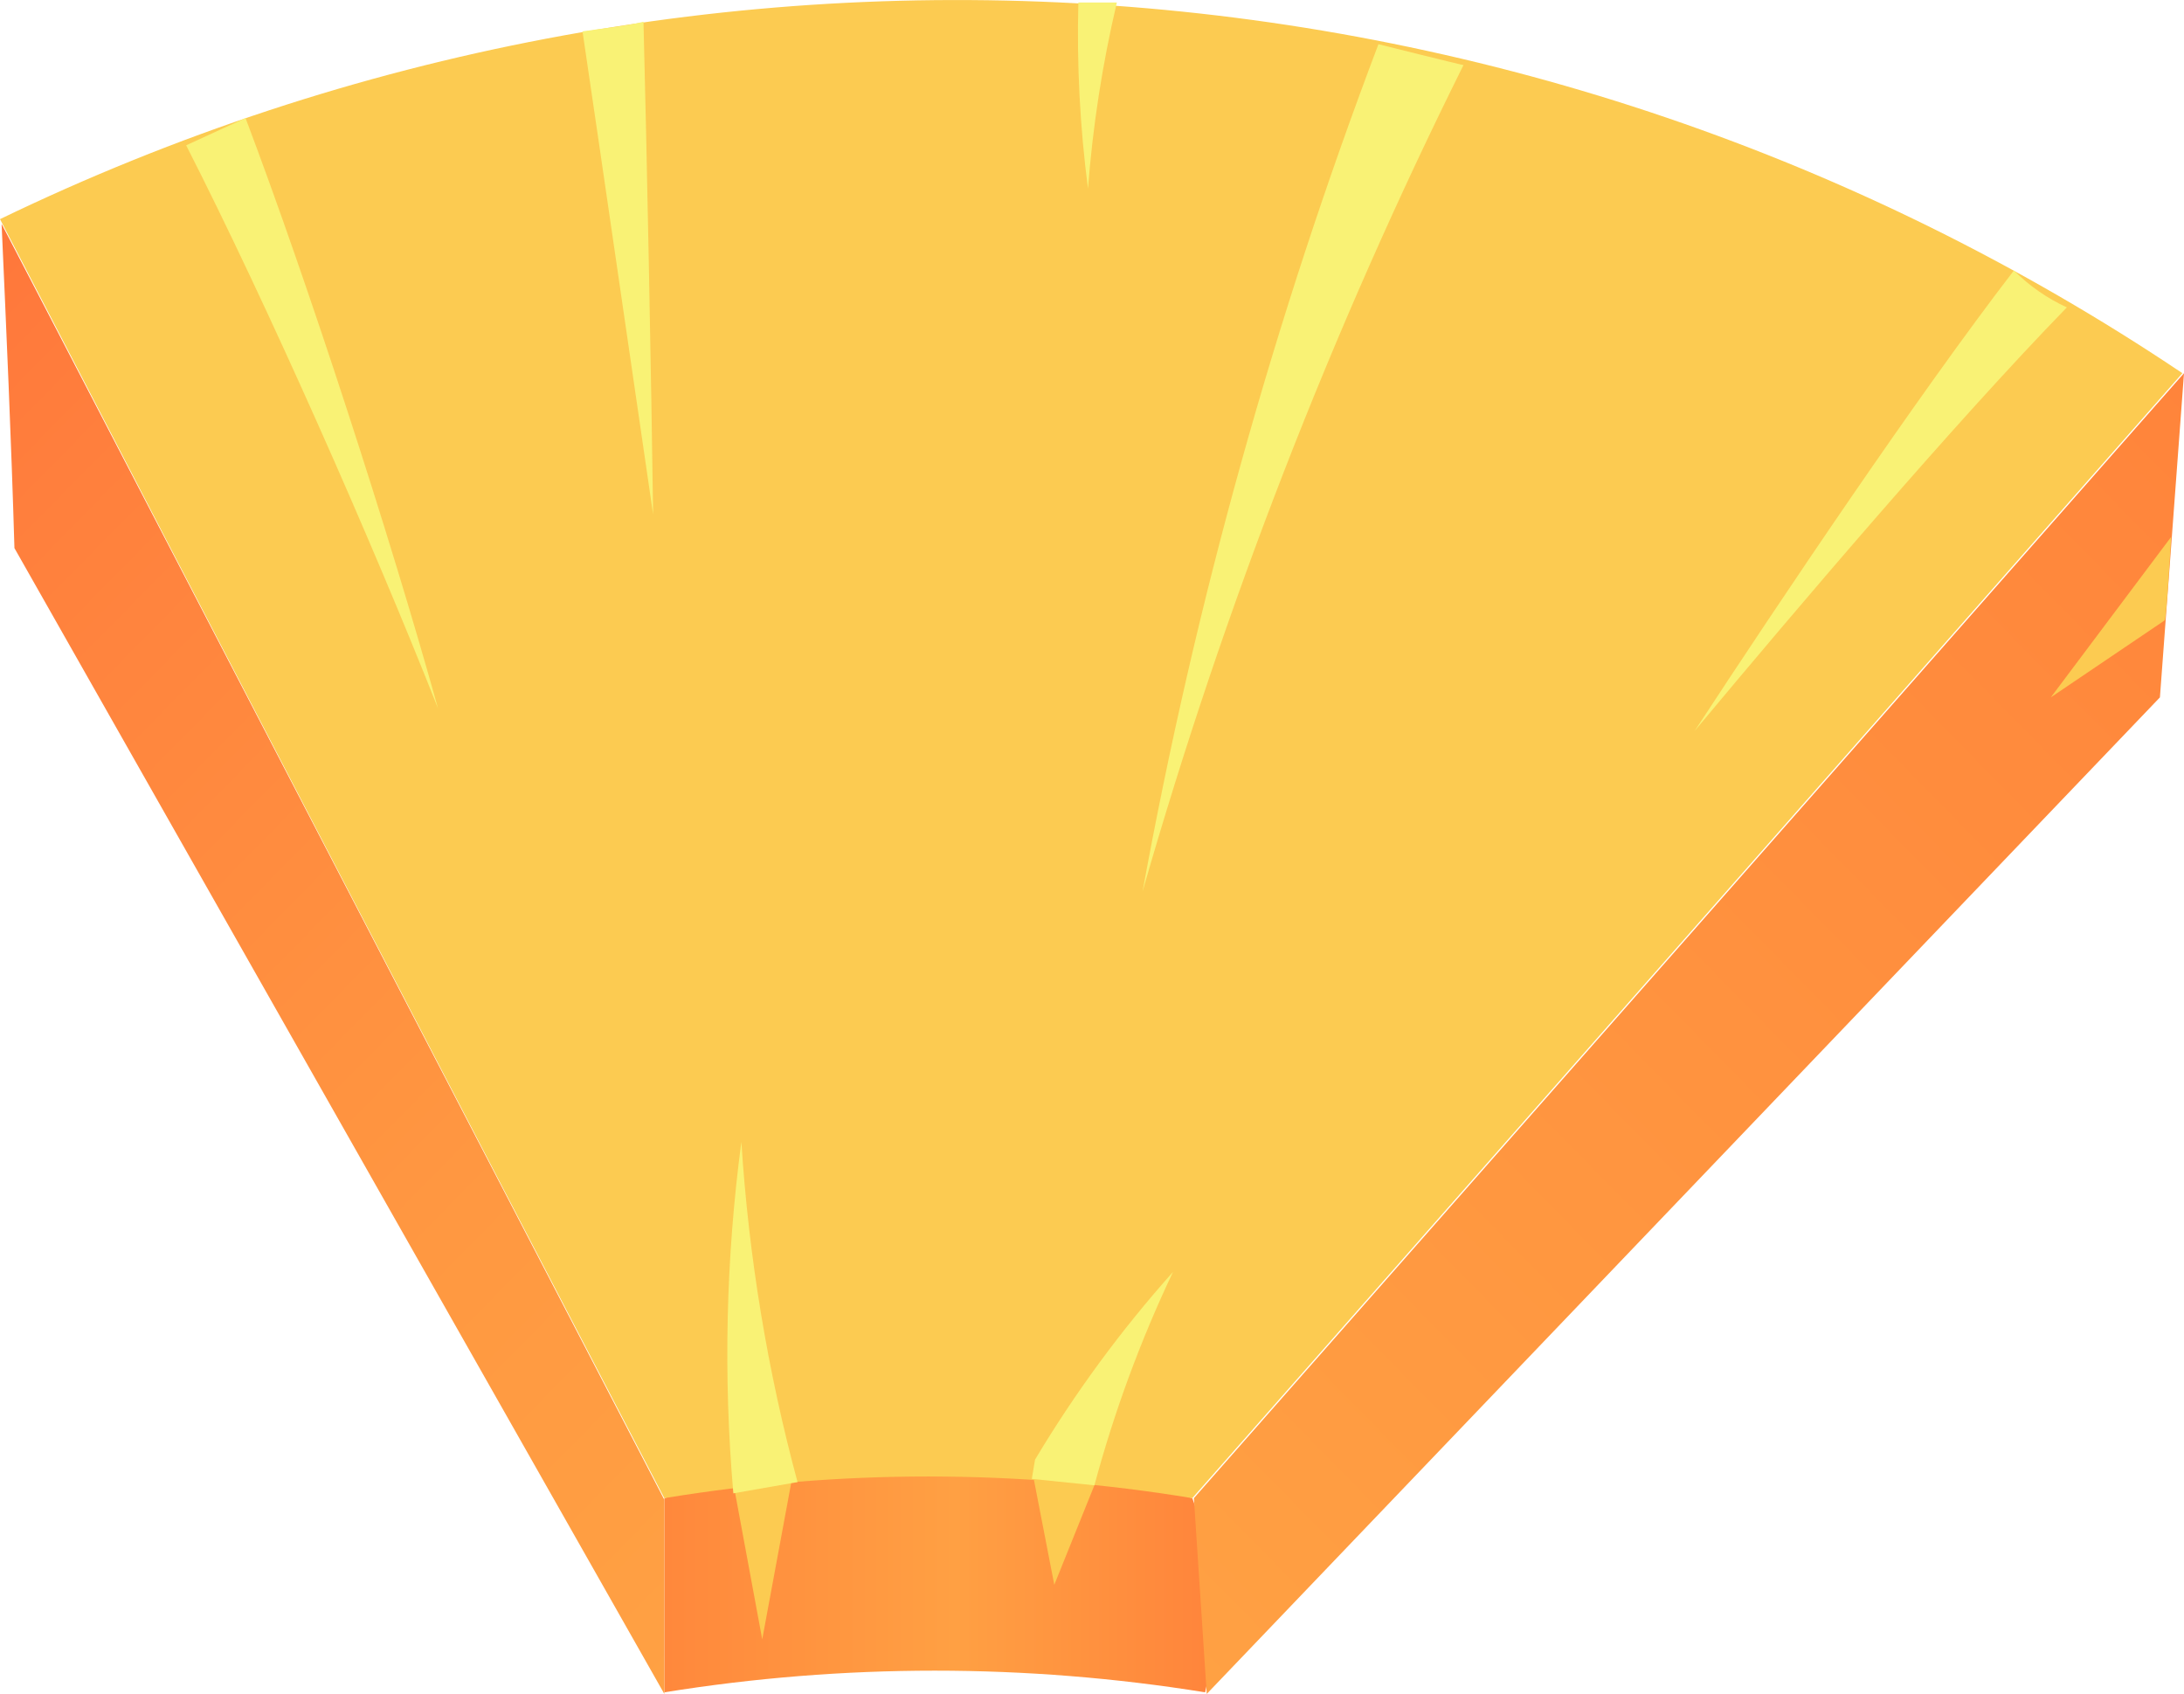
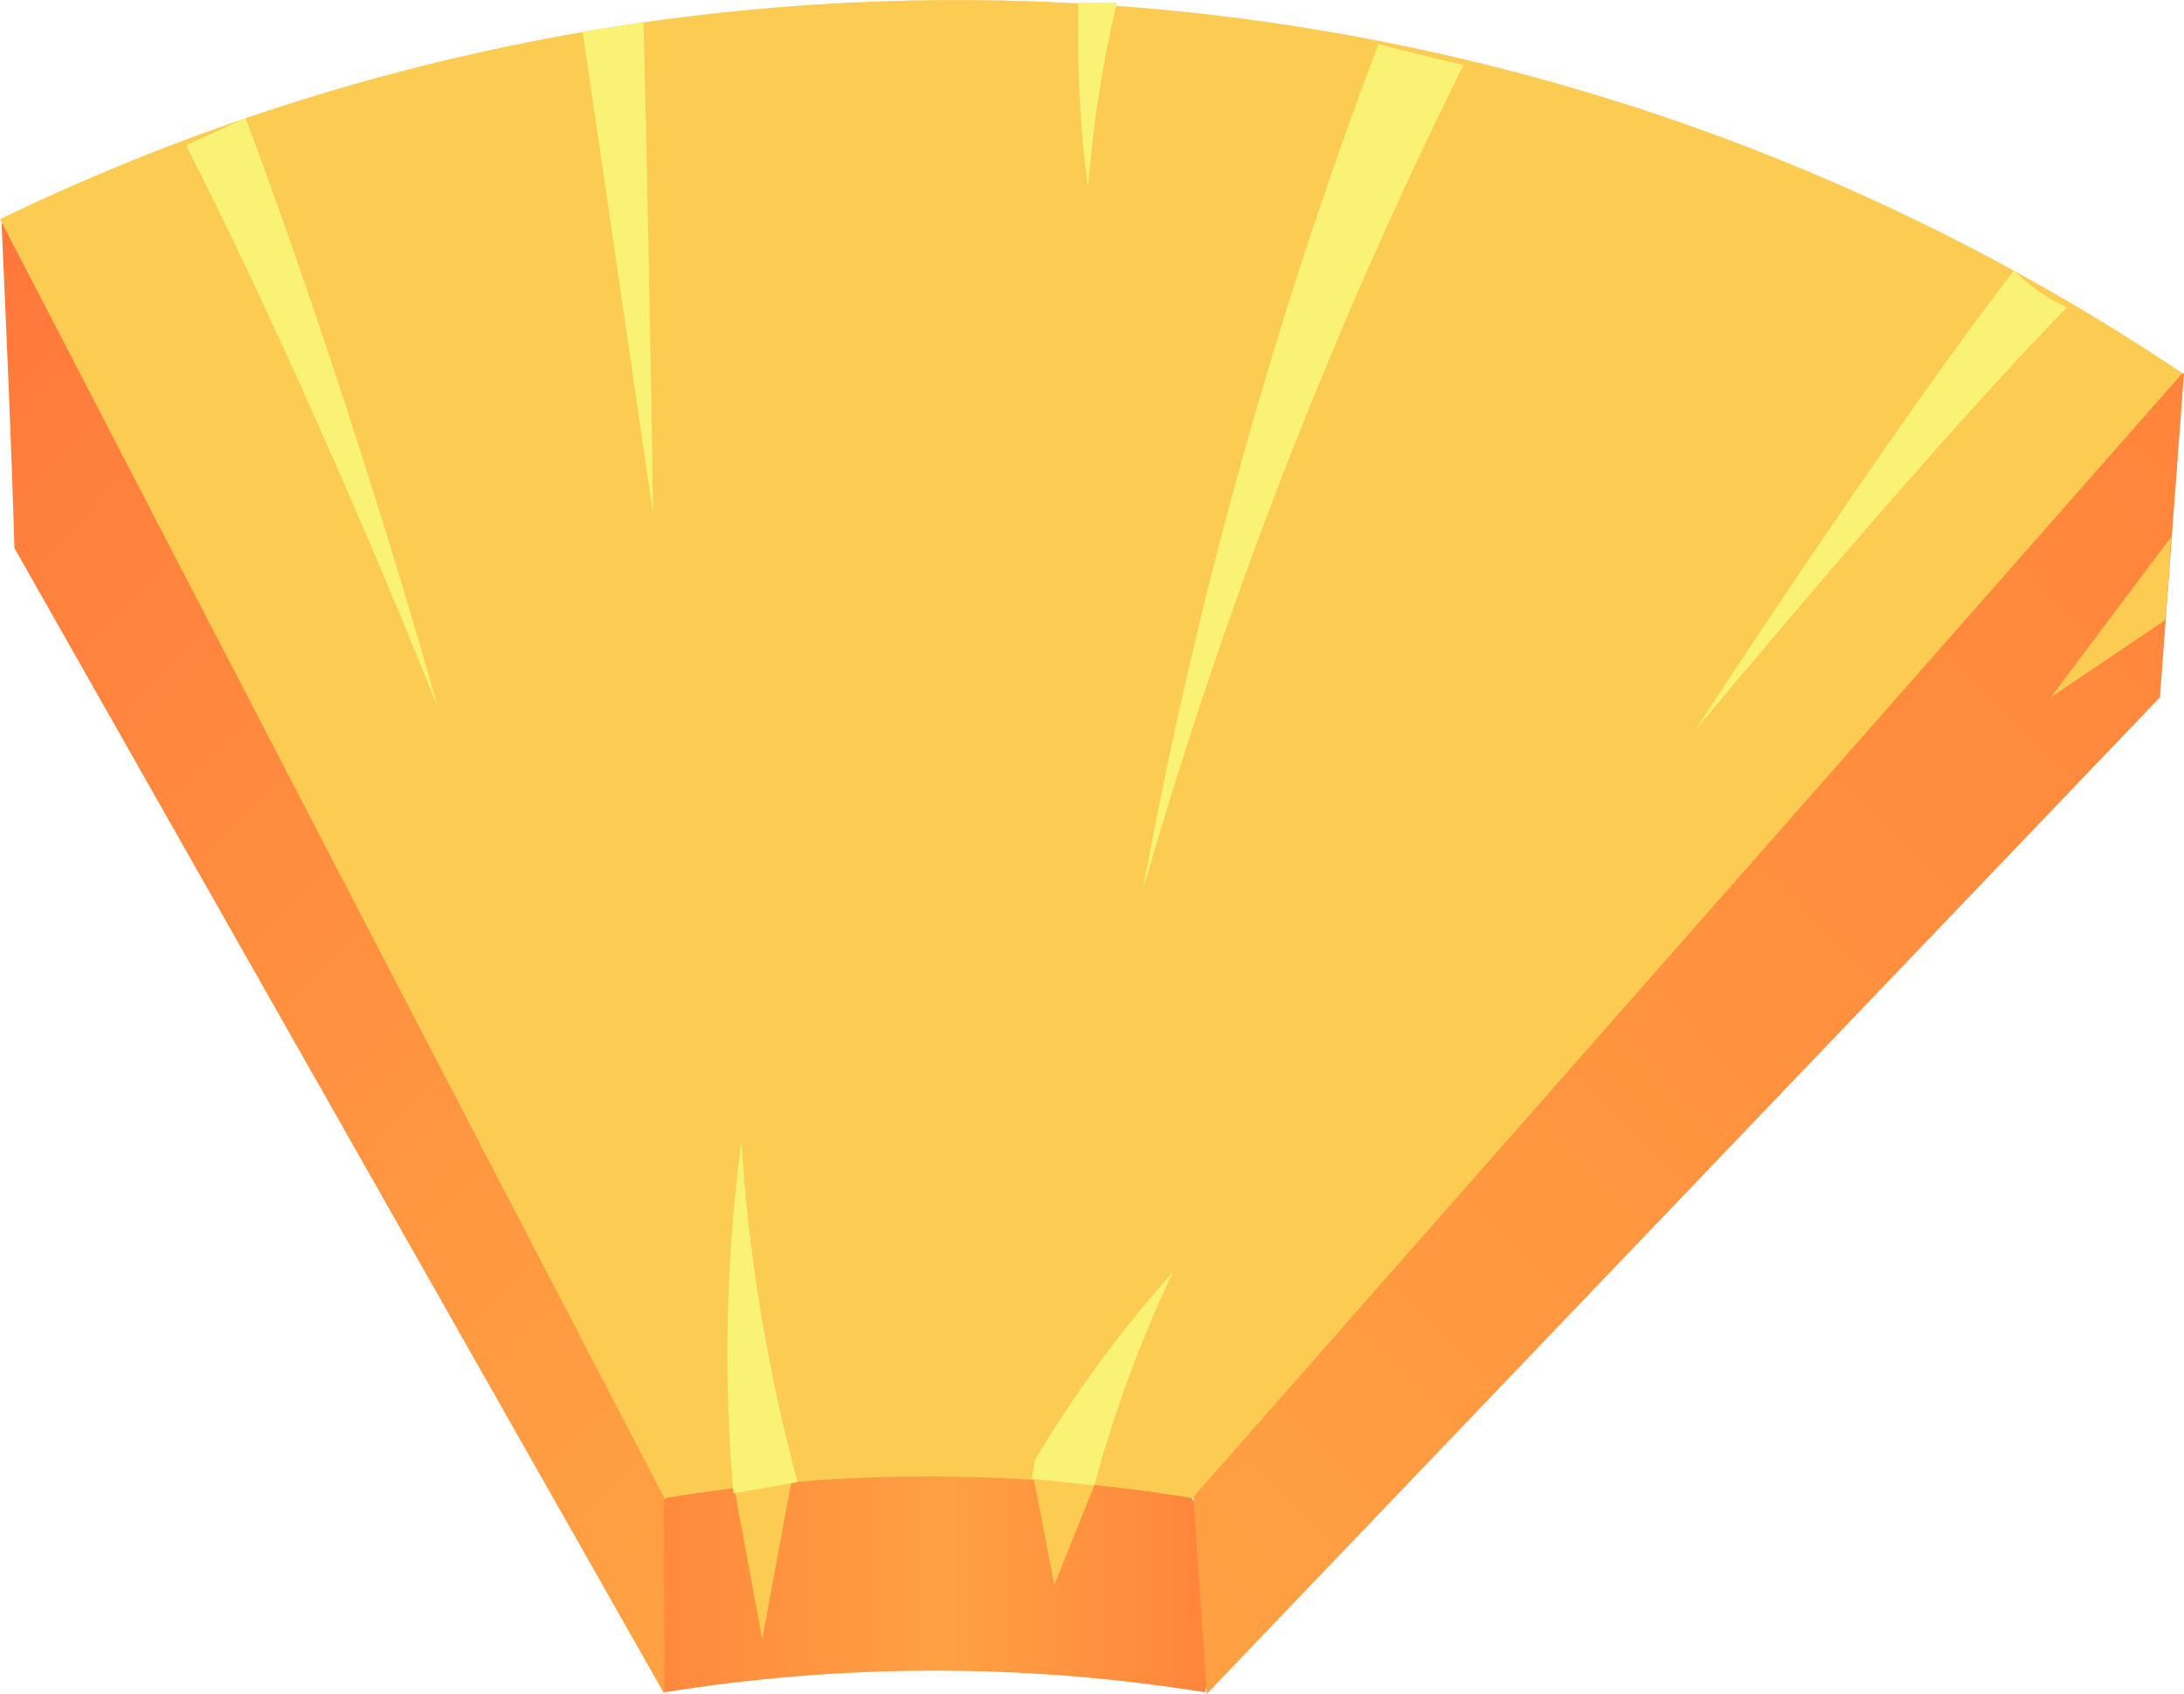
<svg xmlns="http://www.w3.org/2000/svg" id="pizza" viewBox="0 0 136.1 105.555">
  <defs>
-     <linearGradient id="linear-gradient" x1="-188.794" y1="1991.979" x2="-164.314" y2="2015.92" gradientTransform="translate(-716.2751 -416.7136) rotate(-44.3639)" gradientUnits="userSpaceOnUse">
+     <linearGradient id="linear-gradient" x1="42.187" y1="1941.252" x2="67.322" y2="1965.834" gradientTransform="translate(-846.8509 -218.9471) rotate(-44.3639)" gradientUnits="userSpaceOnUse">
      <stop offset="0" stop-color="#ff883c" />
      <stop offset="0.527" stop-color="#ffa043" />
      <stop offset="1" stop-color="#ff843b" />
    </linearGradient>
-     <linearGradient id="linear-gradient-2" x1="-172.982" y1="2011.592" x2="-71.857" y2="2011.592" gradientTransform="matrix(0.7133, -0.7008, 0.7008, 0.7133, -716.652, -415.0101)" gradientUnits="userSpaceOnUse">
+     <linearGradient id="linear-gradient-2" x1="58.781" y1="1962.598" x2="159.905" y2="1962.598" gradientTransform="matrix(0.7133, -0.7008, 0.7008, 0.7133, -847.9606, -217.9765)" gradientUnits="userSpaceOnUse">
      <stop offset="0" stop-color="#ffa143" />
      <stop offset="1" stop-color="#ff843b" />
    </linearGradient>
-     <linearGradient id="linear-gradient-3" x1="-939.988" y1="1247.921" x2="-846.328" y2="1247.921" gradientTransform="matrix(-0.7133, -0.7008, -0.7008, 0.7133, 758.3034, -415.0669)" gradientUnits="userSpaceOnUse">
+     <linearGradient id="linear-gradient-3" x1="-1361.662" y1="557.086" x2="-1268.002" y2="557.086" gradientTransform="matrix(-0.7133, -0.7008, -0.7008, 0.7133, -26.388, -218.0332)" gradientUnits="userSpaceOnUse">
      <stop offset="0" stop-color="#ffa143" />
      <stop offset="0.319" stop-color="#ff9841" />
      <stop offset="0.836" stop-color="#ff803d" />
      <stop offset="1" stop-color="#ff773b" />
    </linearGradient>
  </defs>
  <g id="pineapple_b">
-     <path d="M541.5,1134.6v12.1a105.825,105.825,0,0,1,33.7,0,20.807,20.807,0,0,0-.8-12.1A53.583,53.583,0,0,0,541.5,1134.6Z" transform="translate(-500.1 -1041.245)" style="fill:url(#linear-gradient)" />
-     <path d="M575.3,1146.8l-.8-12.2q30.9-35.1,61.7-70.1c-.5,6.7-1,13.4-1.5,20.2Z" transform="translate(-500.1 -1041.245)" style="fill:url(#linear-gradient-2)" />
-     <path d="M541.5,1146.8v-12.1l-41.3-79.5c.3,6.7.6,13.4.8,20.2Z" transform="translate(-500.1 -1041.245)" style="fill:url(#linear-gradient-3)" />
+     <path d="M541.5,1134.6a20.402,20.402,0,0,0,0,12.1,105.823,105.823,0,0,1,33.7,0,20.807,20.807,0,0,0-.8-12.1A53.583,53.583,0,0,0,541.5,1134.6Z" transform="translate(-500.1 -1041.245)" style="fill:url(#linear-gradient)" />
+     <path d="M575.3,1146.8l-.981-14.536,60.231-67.45L636.2,1064.5c-.17,2.275-.581,7.788-.75,10.062q-.375,5.044-.75,10.137Z" transform="translate(-500.1 -1041.245)" style="fill:url(#linear-gradient-2)" />
+     <path d="M541.5,1146.8l-.017-14.19-40.747-77.786-.536.376,0,.005c.3,6.698.6,13.397.8,20.195Z" transform="translate(-500.1 -1041.245)" style="fill:url(#linear-gradient-3)" />
    <path d="M500.1,1054.9a137.045,137.045,0,0,1,136,9.6q-30.9,35.1-61.7,70.1a100.893,100.893,0,0,0-32.9,0Q520.8,1094.85,500.1,1054.9Z" transform="translate(-500.1 -1041.245)" style="fill:#fccb51" />
    <g id="Light-2">
      <polygon points="49.5 91.355 47.5 102.155 45.5 91.355 49.5 91.355" style="fill:#fccb51" />
      <polygon points="68.4 92.055 65.7 98.755 64.4 92.055 68.4 92.055" style="fill:#fccb51" />
      <path d="M635.4,1074.7l-7.5,10,7.1-4.8C635.1,1079.9,635.4,1074.7,635.4,1074.7Z" transform="translate(-500.1 -1041.245)" style="fill:#fccb51" />
    </g>
    <g id="Lighter-2">
      <path d="M515.4,1048.6c3.9,10.3,9,26,12,36.8-4.1-10.4-10.7-25.3-15.7-35.1Z" transform="translate(-500.1 -1041.245)" style="fill:#f9f275" />
      <path d="M567.3,1041.4a74.525,74.525,0,0,0,.6,11.6,75.633,75.633,0,0,1,1.8-11.6Z" transform="translate(-500.1 -1041.245)" style="fill:#f9f275" />
      <path d="M540.2,1042.6c-1.2.3-2.5.4-3.8.6,1.1,7.4,3.3,22.6,4.4,30.1C540.7,1065.6,540.4,1050.2,540.2,1042.6Z" transform="translate(-500.1 -1041.245)" style="fill:#f9f275" />
      <path d="M586,1044a301.847,301.847,0,0,0-14.7,52.8,303.4,303.4,0,0,1,20-51.5C591.2,1045.3,586,1044,586,1044Z" transform="translate(-500.1 -1041.245)" style="fill:#f9f275" />
      <path d="M625.6,1058.1c-6,7.8-14.4,20.3-19.9,28.7,6.5-7.8,16.2-19.2,23.2-26.4A11.436,11.436,0,0,1,625.6,1058.1Z" transform="translate(-500.1 -1041.245)" style="fill:#f9f275" />
      <path d="M545.8,1134.3a100.297,100.297,0,0,1,.5-21.9,107.875,107.875,0,0,0,3.5,21.2Z" transform="translate(-500.1 -1041.245)" style="fill:#f9f275" />
      <path d="M564.6,1132.2a76.618,76.618,0,0,1,8.6-11.7,78.549,78.549,0,0,0-4.9,13.3l-3.9-.4Z" transform="translate(-500.1 -1041.245)" style="fill:#f9f275" />
    </g>
  </g>
</svg>
